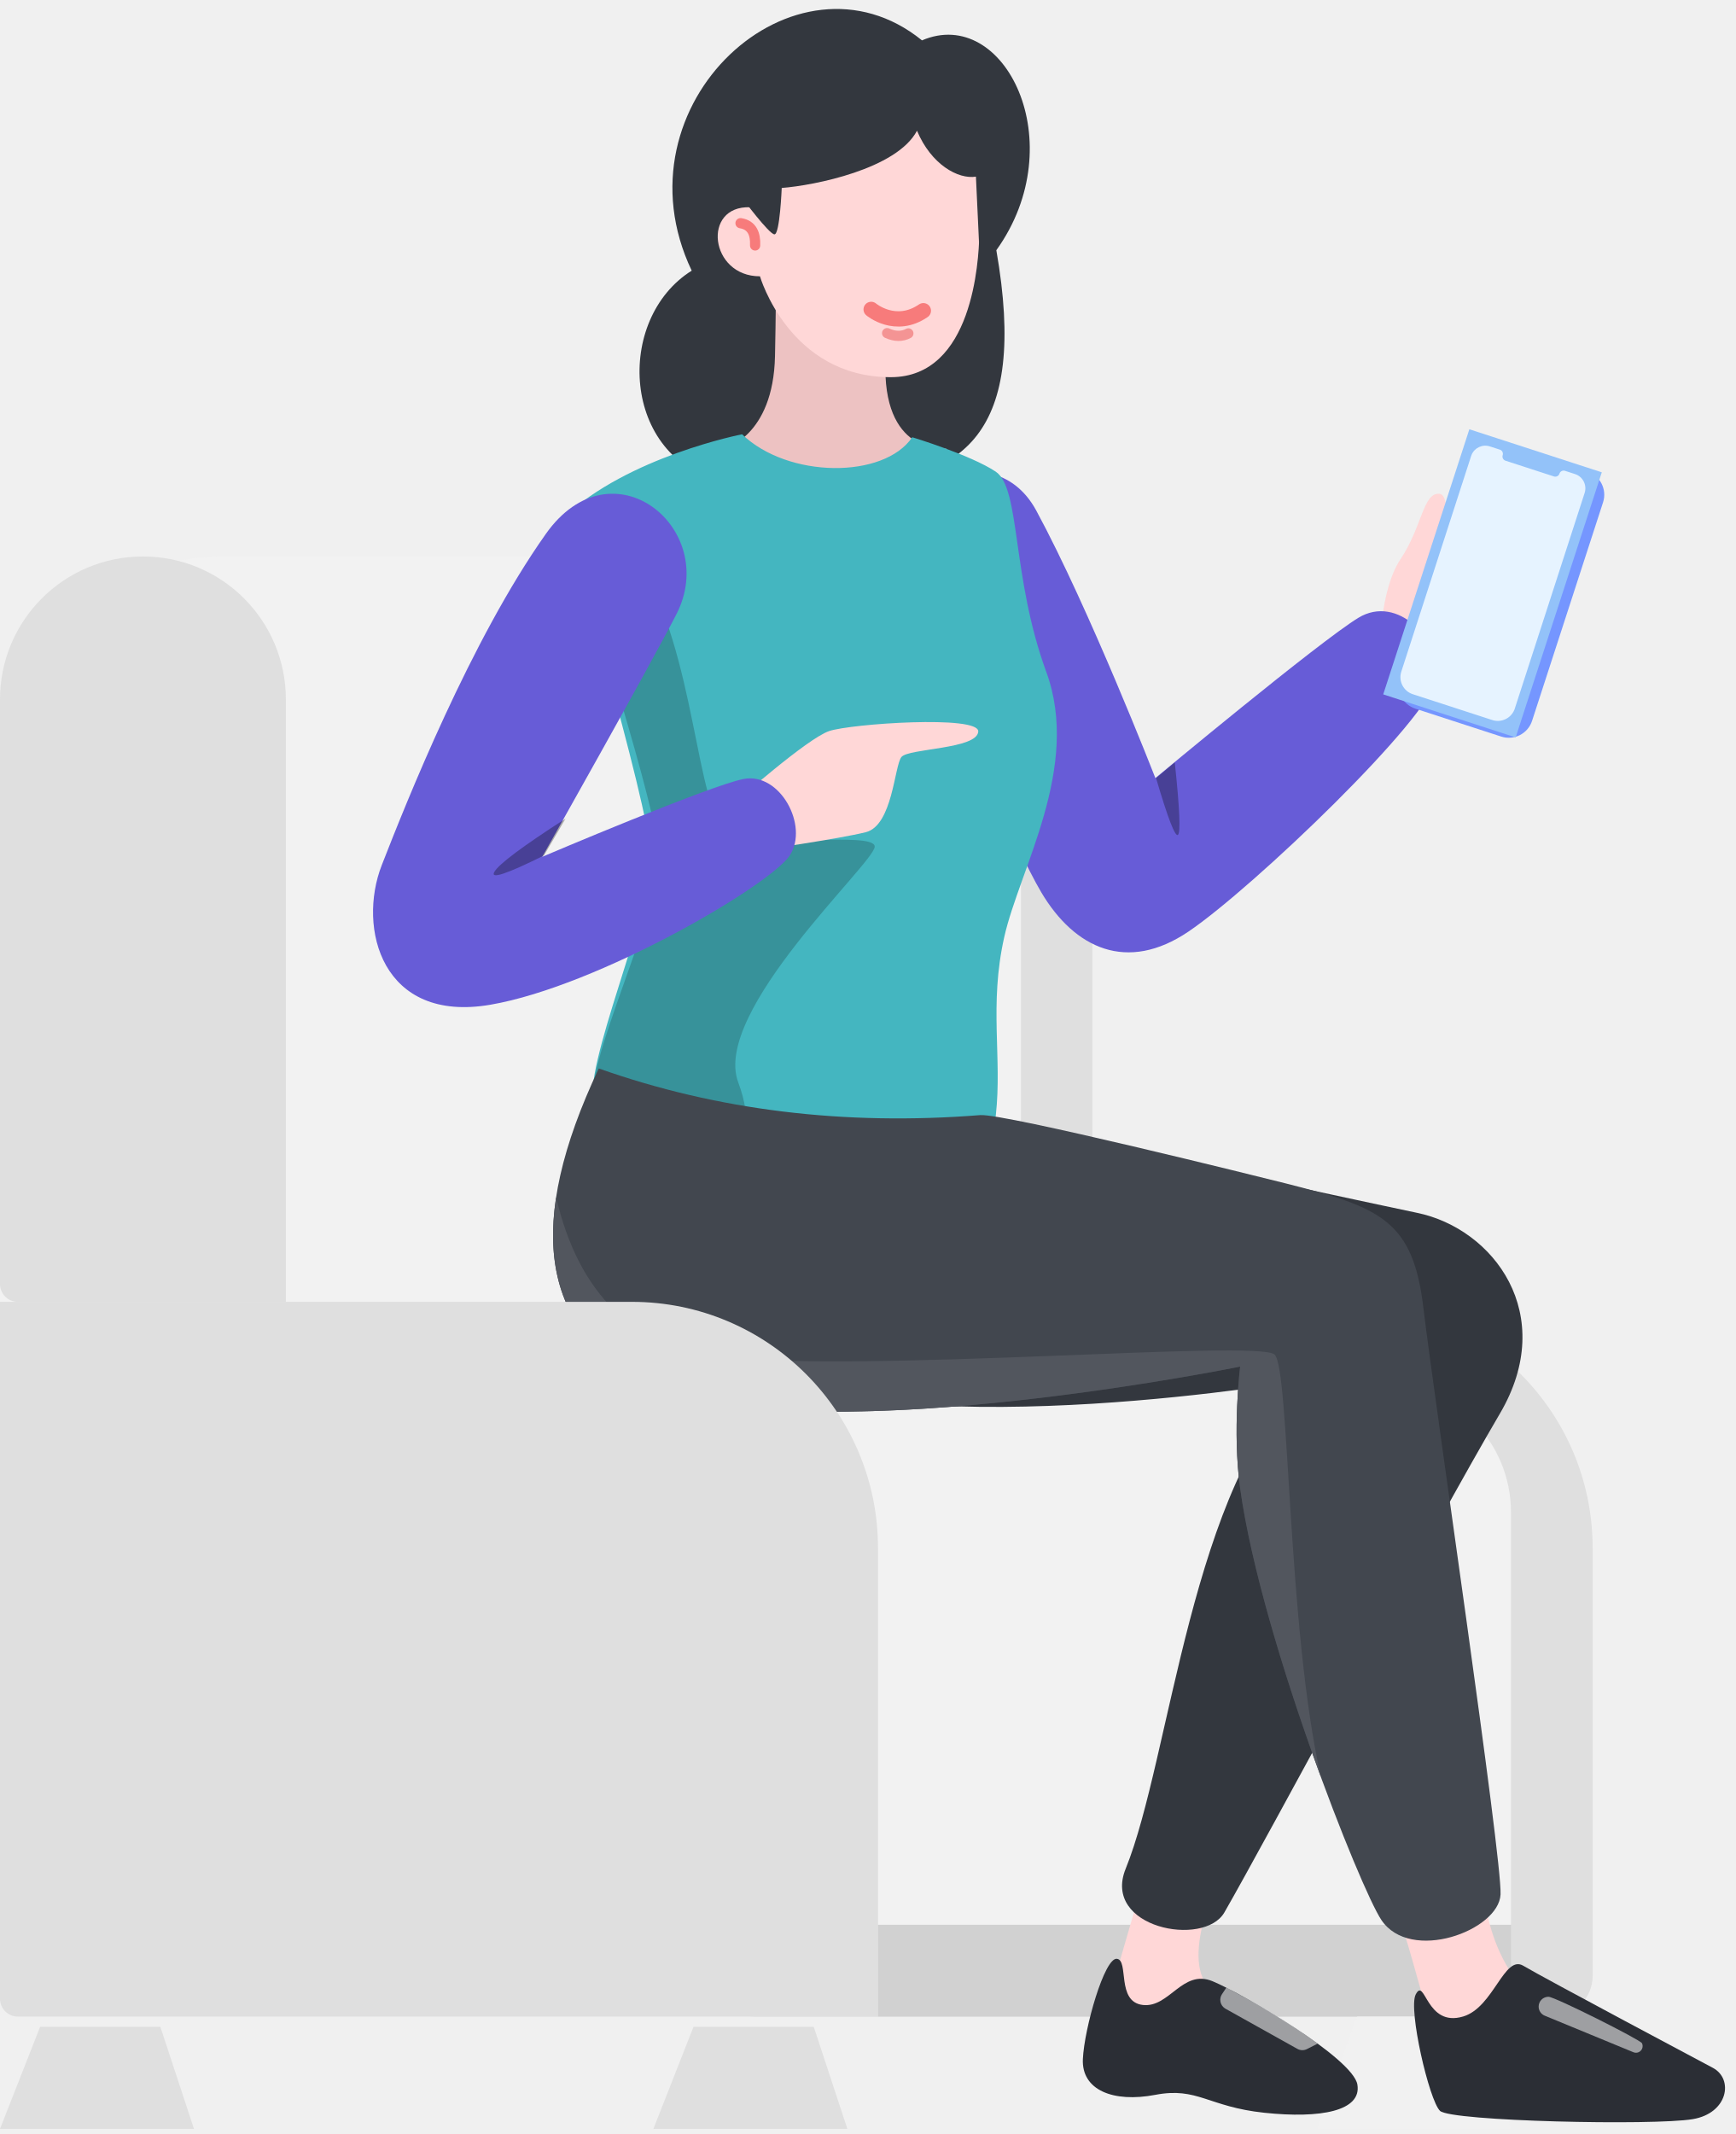
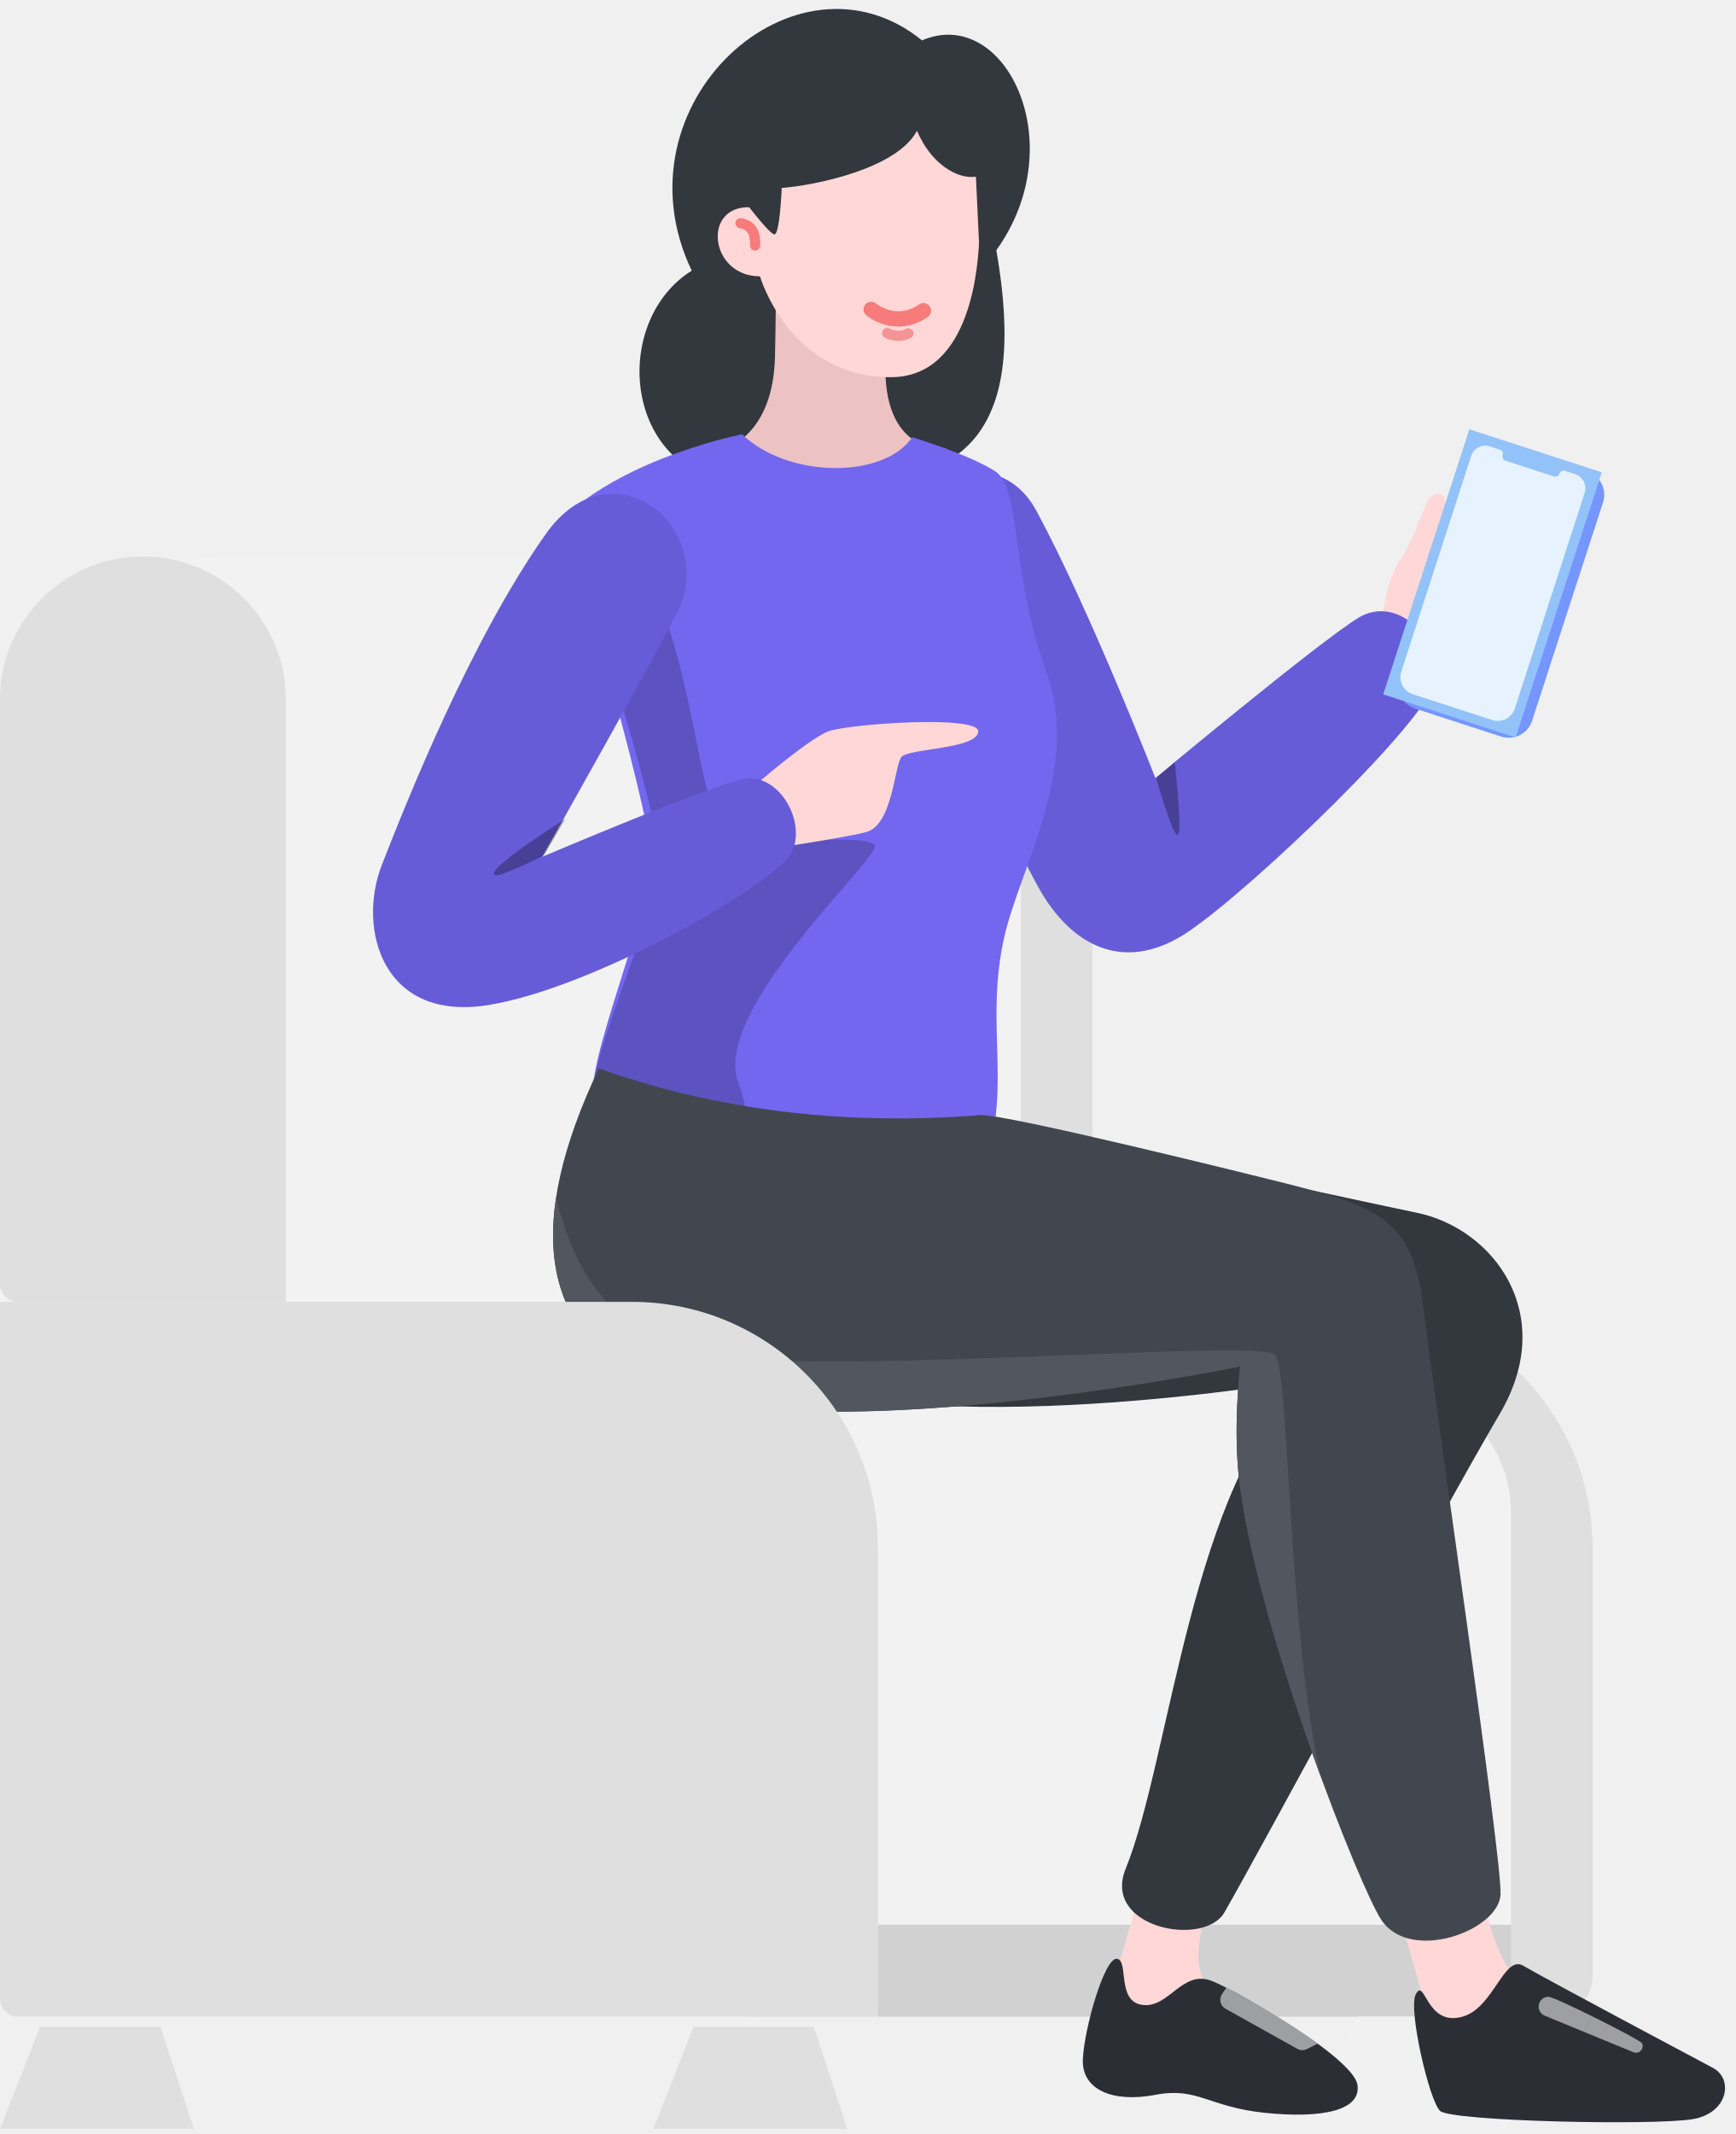
<svg xmlns="http://www.w3.org/2000/svg" width="170px" height="209px" viewBox="0 0 170 209" version="1.1">
  <g id="📝-Pages-New" stroke="none" stroke-width="1" fill="none" fill-rule="evenodd">
    <g id="FAQ" transform="translate(-336, -817)">
      <g id="Illustration" transform="translate(421, 921.5) scale(-1, 1) translate(-421, -921.5) translate(336, 817)">
        <path d="M38.111,127.5 L100,127.5 L100,127.5 L100,193.5 C100,195.709 98.209,197.5 96,197.5 L18,197.5 C15.791,197.5 14,195.709 14,193.5 L14,151.611 C14,138.295 24.795,127.5 38.111,127.5 Z" id="Rectangle" fill="#DFDFDF" />
        <polygon id="Rectangle" fill="#D1D1D1" points="22 188.5 84 188.5 84 197.5 22 197.5" />
        <polygon id="Path" fill="#DFDFDF" points="102.07 198.5 106 208.5 87 208.5 90.293 198.5" />
        <polygon id="Path" fill="#F1F1F1" points="37.07 197.5 41 208.5 22 208.5 25.293 197.5" />
        <polygon id="Path" fill="#DFDFDF" points="166.07 198.5 170 208.5 151 208.5 154.293 198.5" />
        <path d="M86.58,54.796 L100,54.5 L100,54.5 L100,134.5 L63,134.5 L63,78.901 C63,65.792 73.474,55.084 86.58,54.796 Z" id="Rectangle" fill="#DFDFDF" />
        <path d="M94.111,54.5 L148.16,54.5 C160.222,54.5 170,64.278 170,76.34 L170,133.753 C170,134.718 169.218,135.5 168.253,135.5 L70,135.5 L70,135.5 L70,78.611 C70,65.295 80.795,54.5 94.111,54.5 Z" id="Rectangle" fill="#F2F2F2" />
        <path d="M156,54.5 C163.732,54.5 170,60.768 170,68.5 L170,125.753 C170,126.718 169.218,127.5 168.253,127.5 L142,127.5 L142,127.5 L142,68.5 C142,60.768 148.268,54.5 156,54.5 Z" id="Rectangle" fill="#DFDFDF" />
        <path d="M34.6,135.5 L96,135.5 L96,135.5 L96,188.5 L22,188.5 L22,148.1 C22,141.141 27.641,135.5 34.6,135.5 Z" id="Rectangle" fill="#F2F2F2" />
        <g id="Wom1.4" transform="translate(67, 104.5) scale(-1, 1) translate(-67, -104.5) translate(0, 0.5)">
          <g id="Head" transform="translate(26.64127, 0.378756)">
            <path d="M8.147,46.319 C-1.785,44.004 -2.439,30.361 5.112,25.629 C-2.676,9.292 15.333,-6.928 27.669,3.075 C35.756,-0.389 42.476,13.129 34.951,23.628 C38.106,41.654 31.685,46.314 20.109,46.512 L8.147,46.319 Z" id="Path" fill="#33373E" />
            <path d="M8.271,43.06 C8.271,43.06 13.102,41.925 13.27,34.003 C13.437,26.08 13.32,23.376 13.32,23.376 L23.962,23.184 C23.962,23.184 24.078,32.013 24.08,35.207 C24.084,43.785 30.057,43.06 30.057,43.06 C30.057,43.06 28.815,50.016 19.172,50.558 C11.642,50.983 8.271,43.06 8.271,43.06 Z" id="Path" fill="#EDC2C2" />
            <path d="M10.839,19.42 C6.091,19.236 6.866,26.191 11.797,26.182 C11.797,26.182 14.662,36.062 24.607,36.062 C32.684,36.062 33.209,24.546 33.282,22.249 C33.361,19.8 33.371,11.753 33.371,11.753 L10.654,11.742 L10.839,19.42 Z" id="Path" fill="#FFD7D7" />
            <path d="M22.866,28.633 C22.866,28.633 24.498,31.274 27.688,30.334" id="Path" stroke="#F77B7B" stroke-width="1.5" stroke-linecap="round" transform="translate(25.27694, 29.58442) rotate(-18) translate(-25.27694, -29.58442) " />
            <path d="M24.249,31.785 C24.998,32.099 25.708,32.099 26.329,31.738" id="Path" stroke="#F49494" stroke-linecap="round" transform="translate(25.28918, 31.87678) rotate(2) translate(-25.28918, -31.87678) " />
            <path d="M11.057,23.277 C11.356,22.201 11.224,21.261 10.156,20.832" id="Path-8" stroke="#F77B7B" stroke-linecap="round" transform="translate(10.6761, 22.05471) rotate(-13) translate(-10.6761, -22.05471) " />
            <path d="M10.088,18.56 C10.088,18.56 12.69,22.055 13.217,22.073 C13.744,22.092 13.929,17.529 13.929,17.529 C17.121,17.285 25.199,15.675 27.18,11.924 C28.564,15.234 31.212,16.703 32.951,16.421 L33.281,23.452 L34.093,9.317 L9.451,9.317 L10.088,18.56 Z" id="Path" fill="#33373E" />
          </g>
          <g id="LLeg" transform="translate(30.04037, 107.25)">
            <path d="M53.497,75.9 C53.497,75.9 49.238,84.508 52.729,87.221 C56.226,89.934 65.463,95.019 65.463,95.019 L40.992,93.48 L46.431,74.705 L53.497,75.9 Z" id="Path" fill="#FFD7D7" />
            <path d="M43.359,84.092 C44.567,84.233 43.277,88.302 45.892,88.612 C48.501,88.921 49.769,85.066 52.731,86.288 C55.692,87.51 66.492,93.828 66.917,96.411 C67.347,98.994 63.324,99.754 57.805,99.17 C52.287,98.587 51.27,96.623 47.128,97.414 C42.99,98.205 39.891,96.944 40.027,93.919 C40.164,90.894 42.151,83.951 43.359,84.092 Z" id="Path" fill="#2B2E35" />
            <path d="M54.081,86.915 L53.655,87.554 C53.349,88.014 53.473,88.635 53.933,88.941 C53.954,88.956 53.977,88.969 54,88.982 L61.038,92.913 C61.329,93.075 61.681,93.082 61.978,92.931 L63.023,92.401 L63.023,92.401 C61.243,91.111 59.788,90.141 58.18,89.189 C56.945,88.459 55.578,87.706 54.081,86.915 Z" id="Path-14" fill-opacity="0.541" fill="#FFFFFF" />
            <path d="M16.635,0.026 C24.043,0.357 65.276,9.483 72.767,11.034 C80.258,12.584 86.591,20.974 80.879,30.689 C74.463,41.595 57.909,72.567 53.889,79.549 C51.9,83.005 41.864,81.067 44.221,75.267 C48.616,64.455 50.657,37.292 61.861,27.388 C61.861,27.388 24.181,33.951 7.905,26.434 C-3.924,20.969 -1.248,-0.775 16.635,0.026 Z" id="Path" fill="#33373E" />
          </g>
          <g id="LArm" transform="translate(52.38391, 45.76)">
            <path d="M46.782,17.675 C46.782,17.675 46.699,11.643 48.807,8.49 C50.916,5.338 50.999,1.989 52.595,2.099 C54.191,2.208 52.611,9.992 52.611,9.992 C52.611,9.992 54.636,9.218 56.09,8.239 C57.545,7.26 61.955,2.432 62.986,3.288 C64.734,4.745 61.919,12.967 60.386,14.61 C58.848,16.255 50.445,21.661 50.445,21.661 L46.782,17.675 Z" id="Path" fill="#FFD7D7" />
            <path d="M1.256,14.061 C4.702,22.06 11.012,36.754 13.613,41.138 C16.873,46.628 22.014,49.047 28.033,44.973 C34.357,40.693 51.771,23.999 52.282,20.217 C52.788,16.435 48.526,11.898 44.669,14.247 C40.812,16.596 24.787,29.942 24.787,29.942 C24.787,29.942 18.32,13.351 13.117,3.74 C8.611,-4.575 -3.99,1.9 1.256,14.061 Z" id="Path" fill="#675CD7" />
            <path d="M24.854,29.951 C26.012,33.882 26.726,35.733 26.997,35.506 C27.268,35.278 27.164,32.913 26.687,28.41 L24.854,29.951 Z" id="Path" fill-opacity="0.303" fill="#000000" />
          </g>
          <g id="PhoneMini4" transform="translate(110.3976, 56.90821) scale(-1, 1) rotate(-18) translate(-110.3976, -56.90821) translate(102.3976, 42.40821)">
            <g id="Group-3" transform="translate(0, 0)">
              <path d="M2.834,1.009 L11.674,1.009 C12.999,1.009 14.074,2.083 14.074,3.409 L14.074,25.909 C14.074,27.234 12.999,28.309 11.674,28.309 L2.834,28.309 C1.509,28.309 0.434,27.234 0.434,25.909 L0.434,3.409 C0.434,2.083 1.509,1.009 2.834,1.009 Z" id="Rectangle" fill="#7596FF" fill-rule="nonzero" />
              <rect id="Rectangle" fill="#93C2F9" x="1.461" y="0.65" width="13.64" height="27.3" />
              <path d="M3.899,1.625 L4.934,1.625 C5.145,1.625 5.32,1.777 5.356,1.977 L5.363,2.055 C5.363,2.292 5.555,2.484 5.793,2.484 L10.781,2.484 C10.991,2.484 11.167,2.332 11.203,2.132 L11.21,2.055 C11.21,1.817 11.402,1.625 11.639,1.625 L12.669,1.625 C13.433,1.625 14.06,2.214 14.121,2.964 L14.126,3.085 L14.126,3.085 L14.106,25.285 C14.104,26.254 13.319,27.038 12.351,27.04 L4.167,27.04 C3.241,27.041 2.482,26.323 2.418,25.412 L2.413,25.287 C2.413,25.286 2.413,25.285 2.415,25.285 L2.434,3.09 C2.435,2.281 3.091,1.625 3.899,1.625 Z" id="Rectangle" fill="#E6F3FF" fill-rule="nonzero" />
            </g>
          </g>
          <g id="Body" transform="translate(19.19922, 42.03301)">
-             <path d="M0,8.15 C0,8.15 8.305,35.978 8.551,41.246 C8.797,46.514 1.758,61.997 2.957,65.911 C5.72,74.954 40.995,78.848 42.343,66.682 C42.971,61.009 41.663,55.917 43.17,49.231 C44.672,42.546 50.709,32.612 47.285,23.271 C43.861,13.931 44.778,5.29 42.329,3.657 C39.88,2.024 34.156,0.289 34.156,0.289 C31.372,4.389 21.973,4.329 17.489,-4.61852778e-14 C17.489,-4.61852778e-14 6.348,2.163 0,8.15 Z" id="Path" fill="#44b6c0" />
+             <path d="M0,8.15 C0,8.15 8.305,35.978 8.551,41.246 C8.797,46.514 1.758,61.997 2.957,65.911 C5.72,74.954 40.995,78.848 42.343,66.682 C42.971,61.009 41.663,55.917 43.17,49.231 C44.672,42.546 50.709,32.612 47.285,23.271 C43.861,13.931 44.778,5.29 42.329,3.657 C39.88,2.024 34.156,0.289 34.156,0.289 C31.372,4.389 21.973,4.329 17.489,-4.61852778e-14 C17.489,-4.61852778e-14 6.348,2.163 0,8.15 Z" id="Path" fill="#7367F0" />
            <path d="M7.442,12.657 C12.978,21.448 12.961,36.755 15.934,38.76 C18.907,40.764 30.479,38.797 30.479,40.385 C30.479,41.972 14.488,56.522 17.113,63.477 C18.487,67.119 18.115,70.377 15.994,73.251 L15.302,73.1 C9.002,71.675 3.936,69.117 2.957,65.911 C1.758,61.997 9.609,46.514 9.363,41.246 C9.154,36.774 2.553,16.046 0.563,9.882 C2.183,7.021 4.476,7.946 7.442,12.657 Z" id="Path" fill-opacity="0.199" fill="#000000" />
          </g>
          <g id="RArm" transform="translate(0, 47.85625)">
            <path d="M36.081,30.158 C36.081,30.158 43.076,23.962 45.217,23.243 C47.359,22.524 59.9,21.661 59.821,23.285 C59.731,25.026 52.995,24.926 52.297,25.782 C51.599,26.638 51.44,32.491 48.802,33.148 C46.169,33.805 38.275,34.938 38.275,34.938 L36.081,30.158 Z" id="Path" fill="#FFD7D7" />
            <path d="M17.471,3.926 C10.102,14.334 3.81,30.189 1.395,36.371 C-1.021,42.552 1.416,51.876 12.036,50.045 C22.637,48.22 39.504,38.3 41.37,35.406 C43.237,32.513 40.401,27.247 36.831,27.937 C33.523,28.574 17.116,35.556 17.116,35.556 C17.116,35.556 27.672,16.832 30.249,11.813 C34.554,3.431 23.963,-5.246 17.471,3.926 Z" id="Path" fill="#675CD7" />
            <path d="M17.283,35.428 C13.598,37.26 11.98,37.792 12.429,37.024 C12.879,36.255 15.2,34.521 19.393,31.821 L17.283,35.428 Z" id="Path" fill-opacity="0.303" fill="#000000" />
          </g>
          <g id="RLeg" transform="translate(17.86184, 104)">
            <path d="M91.408,79.495 C91.408,79.495 91.279,89.628 99.622,93.416 C107.96,97.204 113.9,96.976 113.144,99.904 C112.388,102.833 90.686,102.714 88.659,100.424 C86.932,98.476 83.176,80.333 82.141,81.72 L91.408,79.495 Z" id="Path" fill="#FFD7D7" />
            <path d="M84.807,90.837 C85.739,89.036 85.797,94.103 89.472,92.987 C92.454,92.08 93.474,86.893 95.358,88.029 C97.243,89.165 113.83,97.974 113.925,98.027 C115.967,99.128 115.397,102.463 111.947,103.045 C108.114,103.692 88.254,103.257 87.189,102.234 C86.123,101.212 84.06,92.282 84.807,90.837 Z" id="Path" fill="#2B2E35" />
            <path d="M97.812,91.059 C97.812,91.059 97.812,91.059 97.812,91.059 C97.28,91.059 96.849,91.49 96.849,92.022 C96.849,92.412 97.084,92.764 97.445,92.912 L106.135,96.493 C106.468,96.63 106.849,96.471 106.986,96.139 C107.056,95.968 107.051,95.775 106.971,95.609 C106.971,95.609 106.971,95.609 106.971,95.609 C106.809,95.271 98.437,91.059 97.812,91.059 Z" id="Path-14" fill-opacity="0.541" fill="#FFFFFF" />
            <path d="M4.789,0.143 C-2.392,15.318 -0.936,25.511 9.154,30.722 C23.792,38.281 67.612,29.341 67.612,29.341 C67.612,29.341 66.829,35.65 67.612,41.277 C69.657,55.972 79.383,80.456 81.441,83.533 C84.286,87.787 92.955,84.579 93.118,81.036 C93.282,77.494 86.583,32.251 85.565,23.623 C84.552,14.995 81.352,13.742 72.008,11.383 C69.862,10.842 44.476,4.528 42.151,4.712 C28.829,5.766 16.375,4.243 4.789,0.143 Z" id="Path" fill="#42474F" />
            <path d="M16.595,28.373 C31.087,29.998 69.453,26.648 70.994,28.17 C72.465,29.624 72.22,54.905 75.52,69.538 L75.018,68.156 C71.914,59.53 68.692,49.038 67.612,41.277 C66.829,35.65 67.612,29.341 67.612,29.341 L65.845,29.683 C57.515,31.249 22.035,37.374 9.154,30.722 C2.175,27.118 -0.673,21.13 0.61,12.759 C2.819,22.221 8.148,27.426 16.595,28.373 Z" id="Path" fill="#52565E" />
          </g>
        </g>
        <path d="M108.111,127.5 L170,127.5 L170,127.5 L170,195.753 C170,196.718 169.218,197.5 168.253,197.5 L84,197.5 L84,197.5 L84,151.611 C84,138.295 94.795,127.5 108.111,127.5 Z" id="Rectangle" fill="#DFDFDF" />
      </g>
    </g>
  </g>
</svg>
